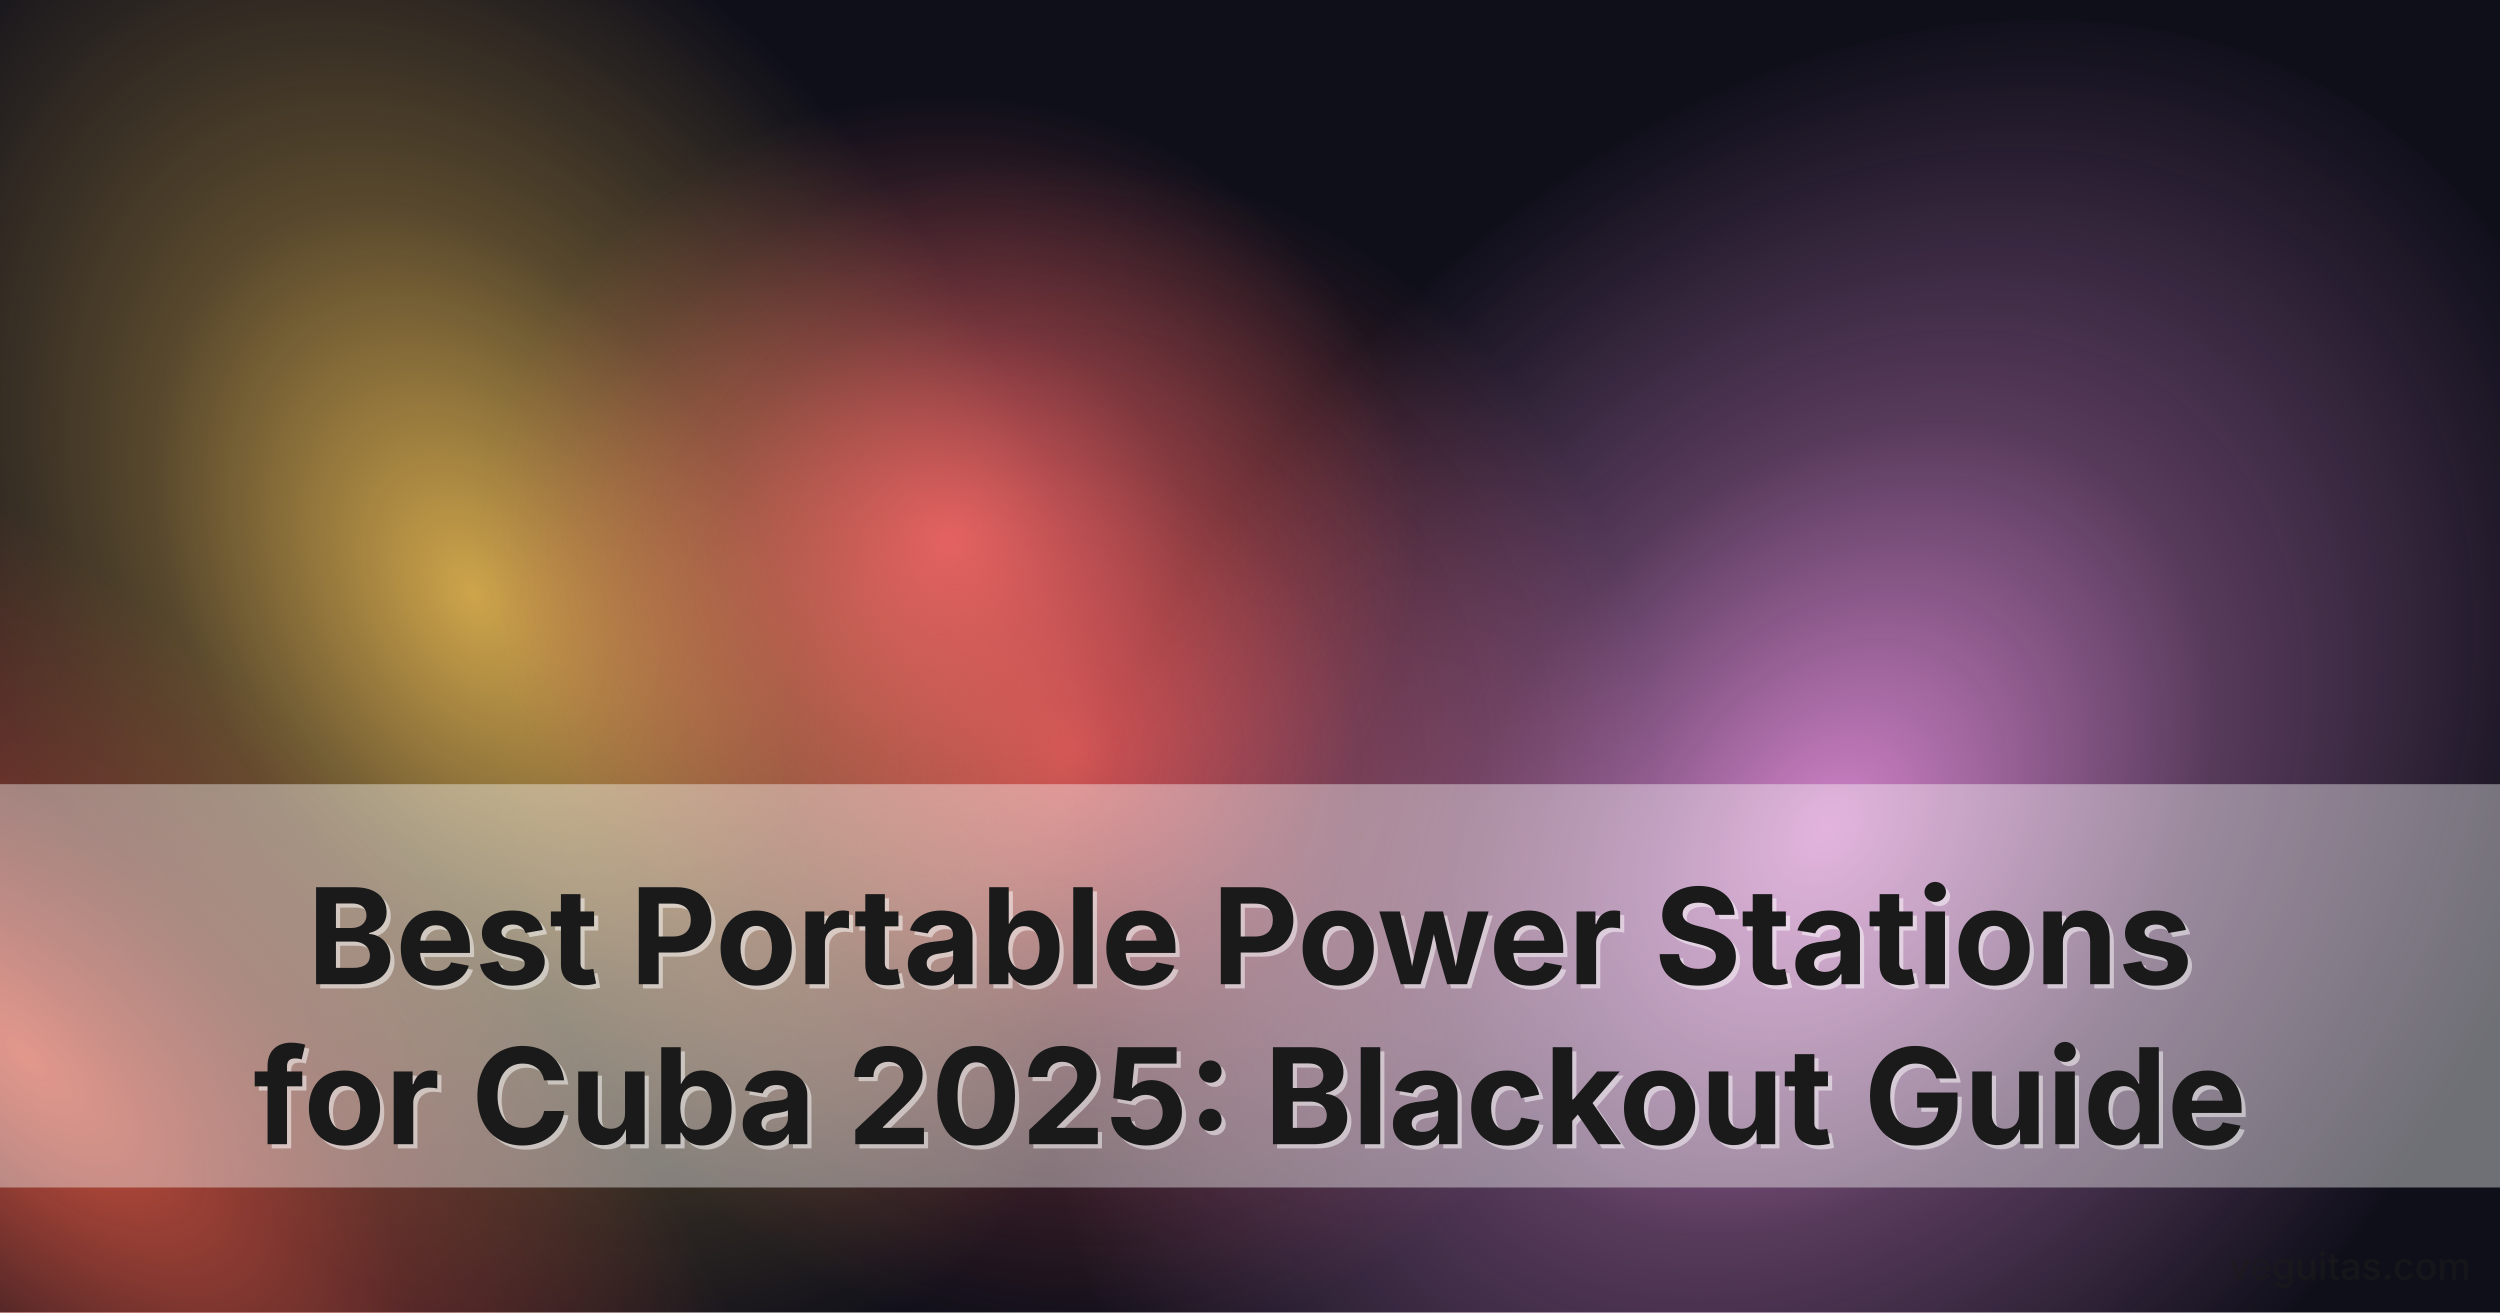
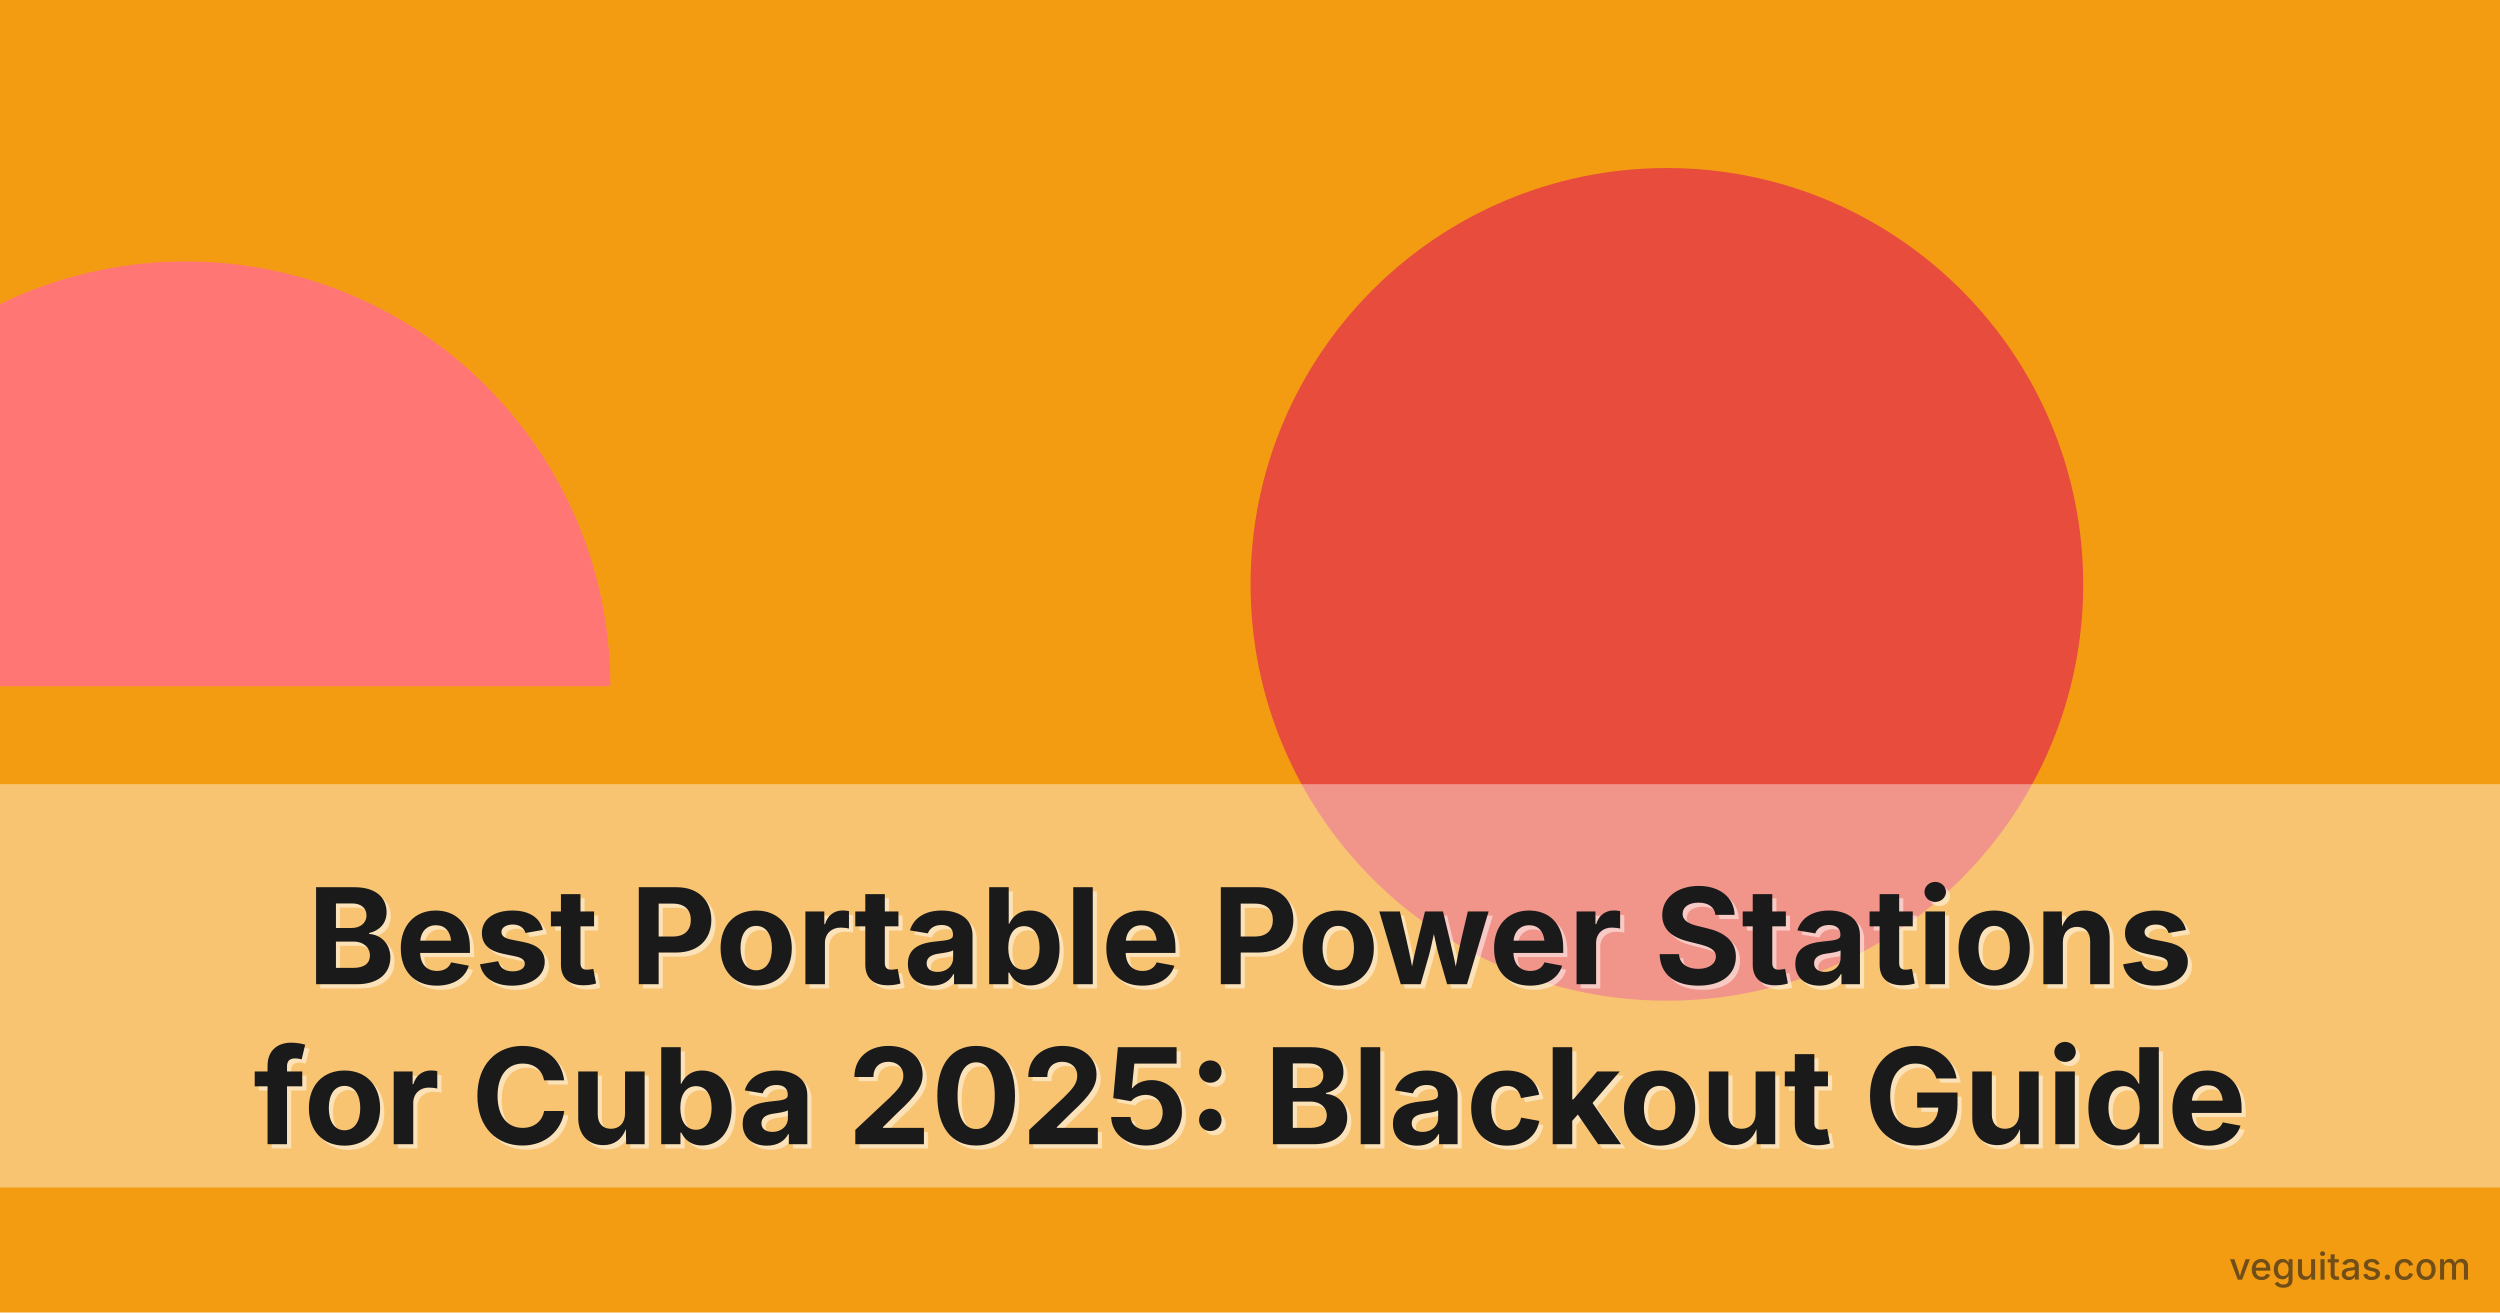
<svg xmlns="http://www.w3.org/2000/svg" version="1.1" width="1200" height="630" viewBox="0 0 1200 630">
-   <rect width="1200" height="630" fill="#0f0f1a" />
-   <defs>
-     <radialGradient id="SvgjsRadialGradient1130">
-       <stop stop-opacity="0.8" stop-color="#ee5a5a" offset="0" />
-       <stop stop-opacity="0.3" stop-color="#ee5a5a" offset="0.5" />
-       <stop stop-opacity="0" stop-color="#ee5a5a" offset="1" />
-     </radialGradient>
-     <radialGradient id="SvgjsRadialGradient1131">
-       <stop stop-opacity="0.8" stop-color="#feca57" offset="0" />
-       <stop stop-opacity="0.3" stop-color="#feca57" offset="0.5" />
-       <stop stop-opacity="0" stop-color="#feca57" offset="1" />
-     </radialGradient>
-     <radialGradient id="SvgjsRadialGradient1132">
-       <stop stop-opacity="0.8" stop-color="#ff9ff3" offset="0" />
-       <stop stop-opacity="0.3" stop-color="#ff9ff3" offset="0.5" />
-       <stop stop-opacity="0" stop-color="#ff9ff3" offset="1" />
-     </radialGradient>
-     <radialGradient id="SvgjsRadialGradient1133">
-       <stop stop-opacity="0.8" stop-color="#ff6348" offset="0" />
-       <stop stop-opacity="0.3" stop-color="#ff6348" offset="0.5" />
-       <stop stop-opacity="0" stop-color="#ff6348" offset="1" />
-     </radialGradient>
-     <radialGradient id="SvgjsRadialGradient1134">
-       <stop stop-opacity="0.8" stop-color="#ff6b6b" offset="0" />
-       <stop stop-opacity="0.3" stop-color="#ff6b6b" offset="0.5" />
-       <stop stop-opacity="0" stop-color="#ff6b6b" offset="1" />
-     </radialGradient>
-   </defs>
-   <ellipse rx="287.624" ry="278.528" cx="514.263" cy="360.842" fill="url(#SvgjsRadialGradient1130)" transform="matrix(-0.5094294,-0.8605125,0.8605125,-0.5094294,465.7351,987.1956)" />
-   <ellipse rx="409.968" ry="274.635" cx="226.908" cy="284.253" fill="url(#SvgjsRadialGradient1131)" transform="matrix(0.4873813,0.8731893,-0.8731893,0.4873813,364.5243,-52.42048)" />
-   <ellipse rx="430.287" ry="322.95" cx="877.603" cy="396.941" fill="url(#SvgjsRadialGradient1132)" transform="matrix(0.6593358,-0.7518485,0.7518485,0.6593358,0.5283387,795.0478)" />
-   <ellipse rx="469.634" ry="202.044" cx="12.688" cy="507.067" fill="url(#SvgjsRadialGradient1133)" transform="matrix(0.7203723,0.6935876,-0.6935876,0.7203723,355.2429,132.99)" />
-   <ellipse rx="225.459" ry="212.65" cx="455.161" cy="258.439" fill="url(#SvgjsRadialGradient1134)" transform="matrix(-0.9999946,0.003300937,-0.003300937,-0.9999946,911.1716,515.3741)" />
+   <rect width="1200" height="630" fill="#f39c12" />
+   <circle r="199.835" cx="800.104" cy="280.494" fill="#e74c3c" />
+   <path d="M -114.745 329.362 A 203.863 203.863 0 0 1 292.981 329.362" fill="#ff7675" />
  <rect width="1200" height="193.6" x="0" y="376.4" fill="rgba(255,255,255,0.4)" />
  <text font-family="system-ui, -apple-system, sans-serif" font-size="64" font-weight="700" text-anchor="middle" fill="rgba(255,255,255,0.5)" x="602" y="474.428">
    <tspan dy="0" x="602">Best Portable Power Stations</tspan>
  </text>
  <text font-family="system-ui, -apple-system, sans-serif" font-size="64" font-weight="700" text-anchor="middle" fill="#1a1a1a" x="600" y="472.428">
    <tspan dy="0" x="600">Best Portable Power Stations</tspan>
  </text>
  <text font-family="system-ui, -apple-system, sans-serif" font-size="64" font-weight="700" text-anchor="middle" fill="rgba(255,255,255,0.5)" x="602" y="551.228">
    <tspan dy="0" x="602">for Cuba 2025: Blackout Guide</tspan>
  </text>
  <text font-family="system-ui, -apple-system, sans-serif" font-size="64" font-weight="700" text-anchor="middle" fill="#1a1a1a" x="600" y="549.228">
    <tspan dy="0" x="600">for Cuba 2025: Blackout Guide</tspan>
  </text>
  <text font-family="system-ui, -apple-system, sans-serif" font-size="18" font-weight="500" fill="#1a1a1a" opacity="0.6" x="1070" y="614.239">
    <tspan dy="0" x="1070">veguitas.com</tspan>
  </text>
</svg>
